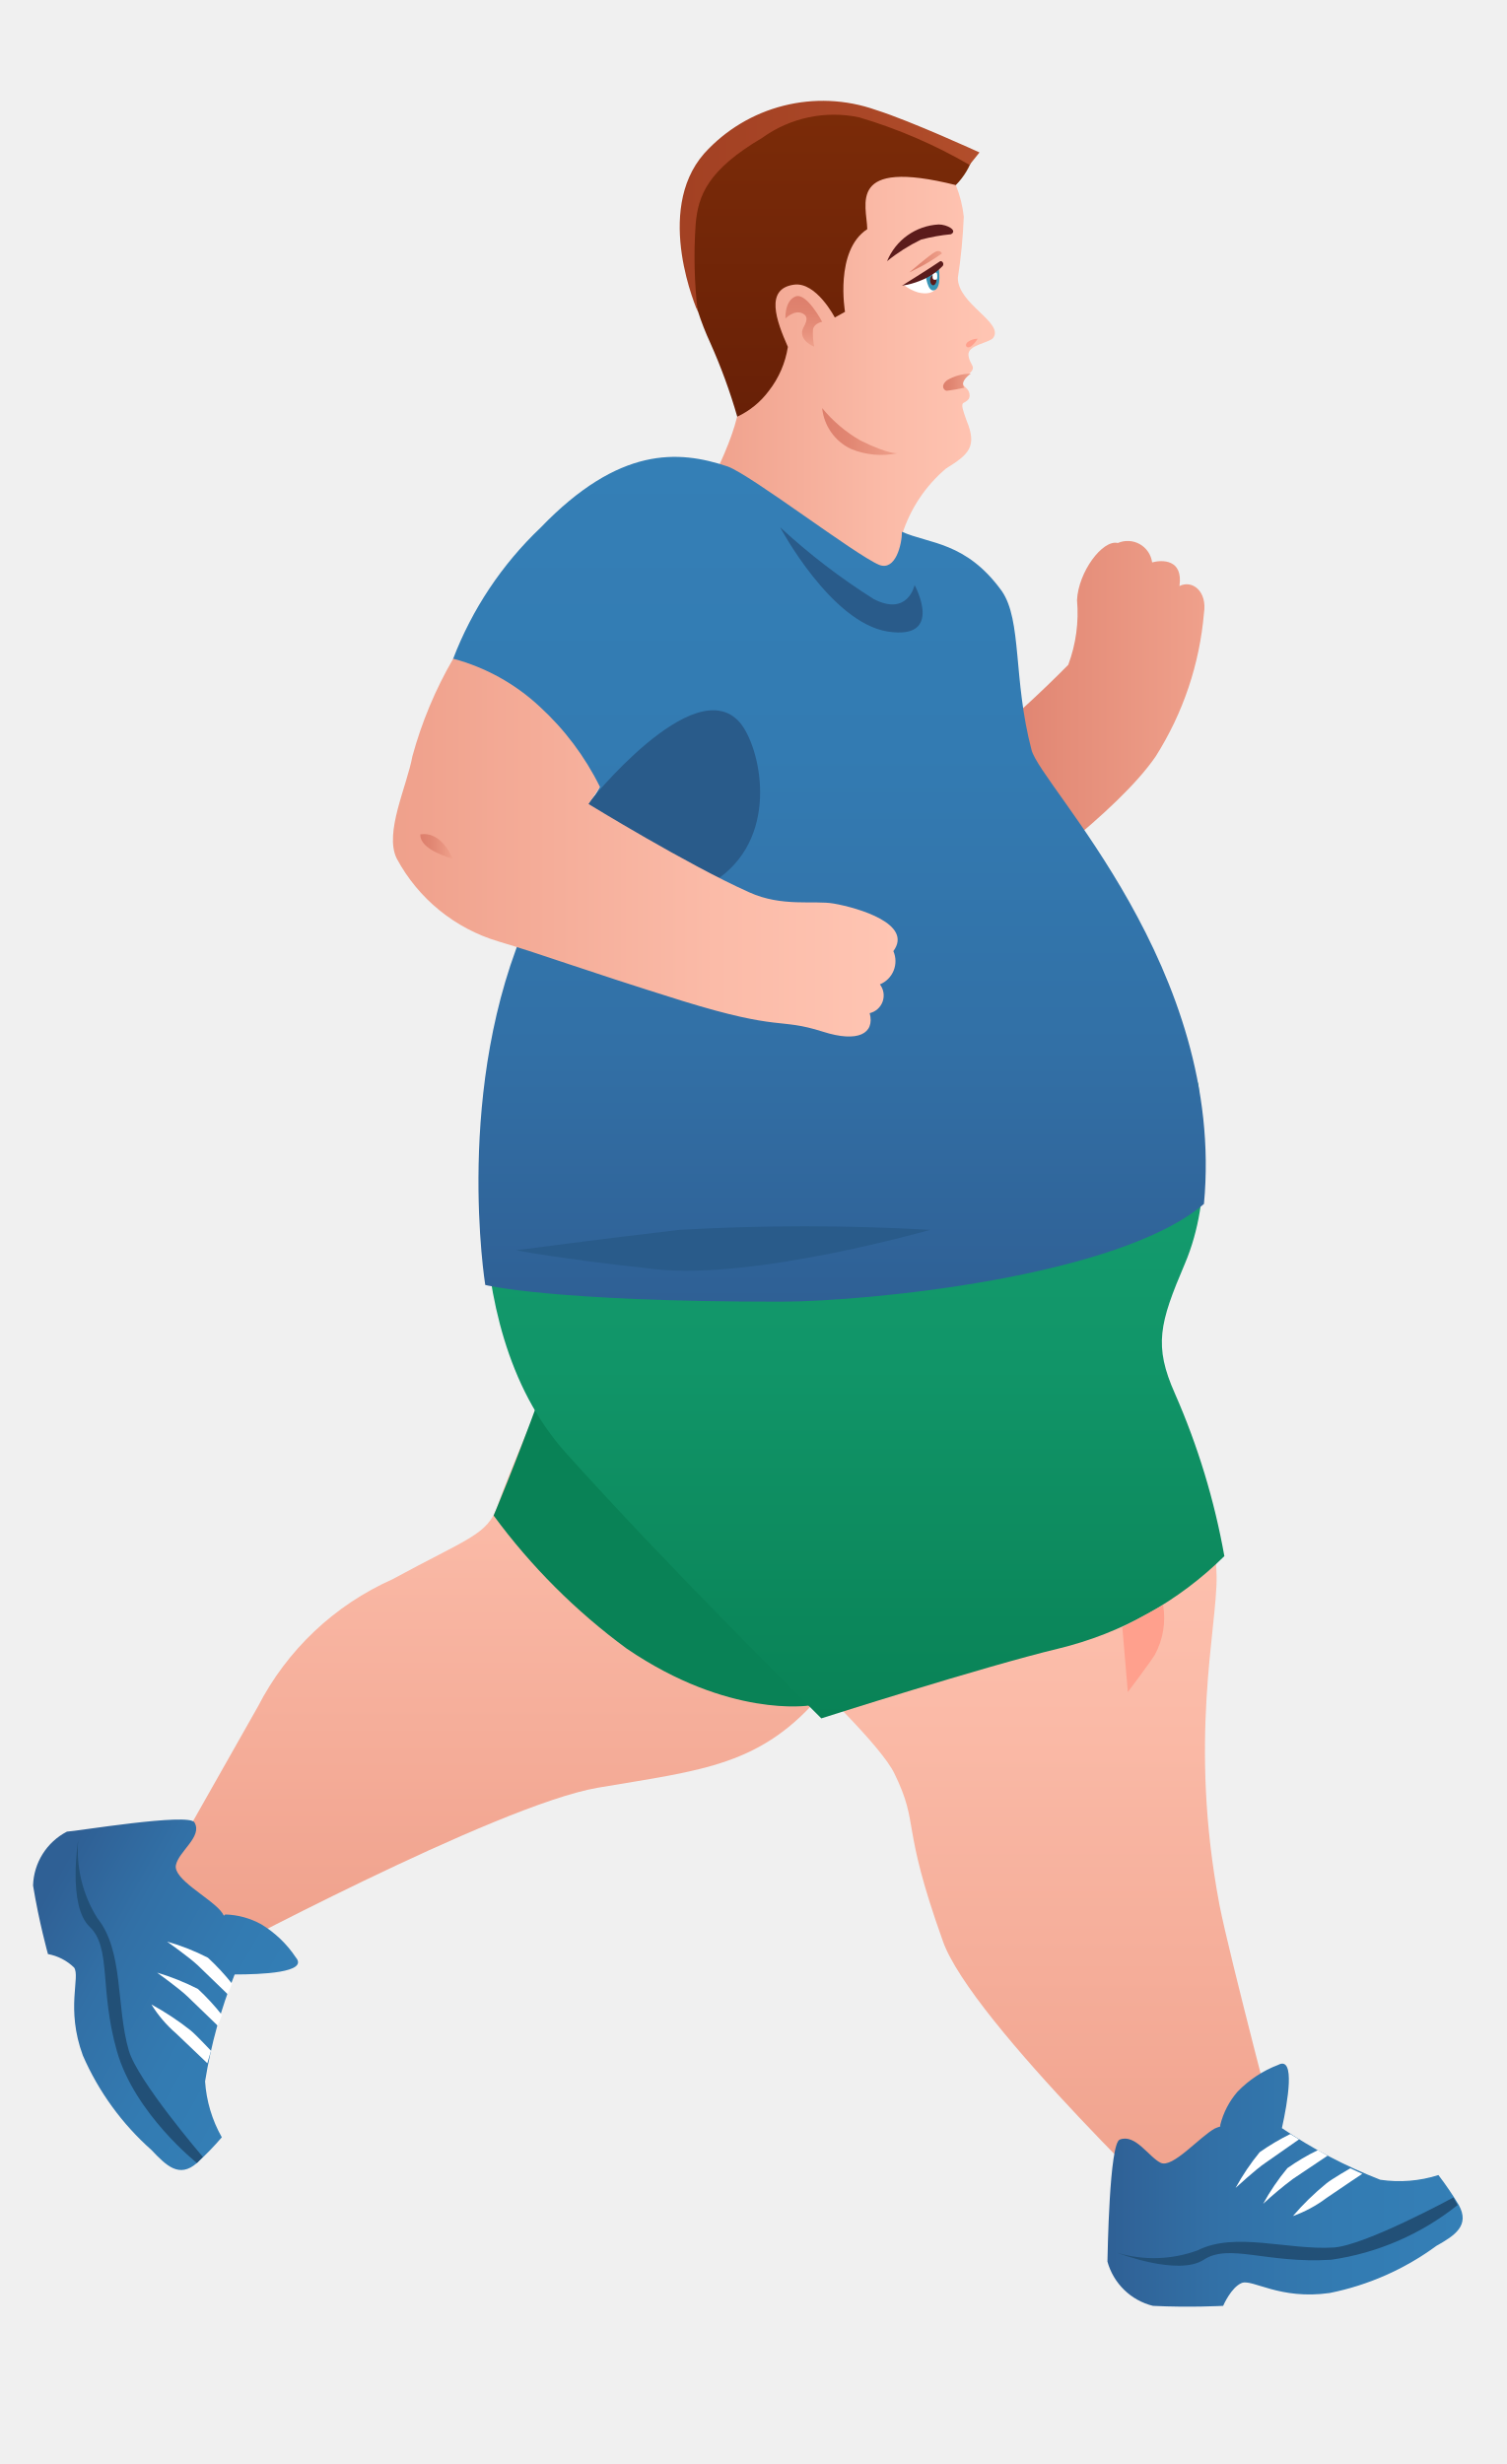
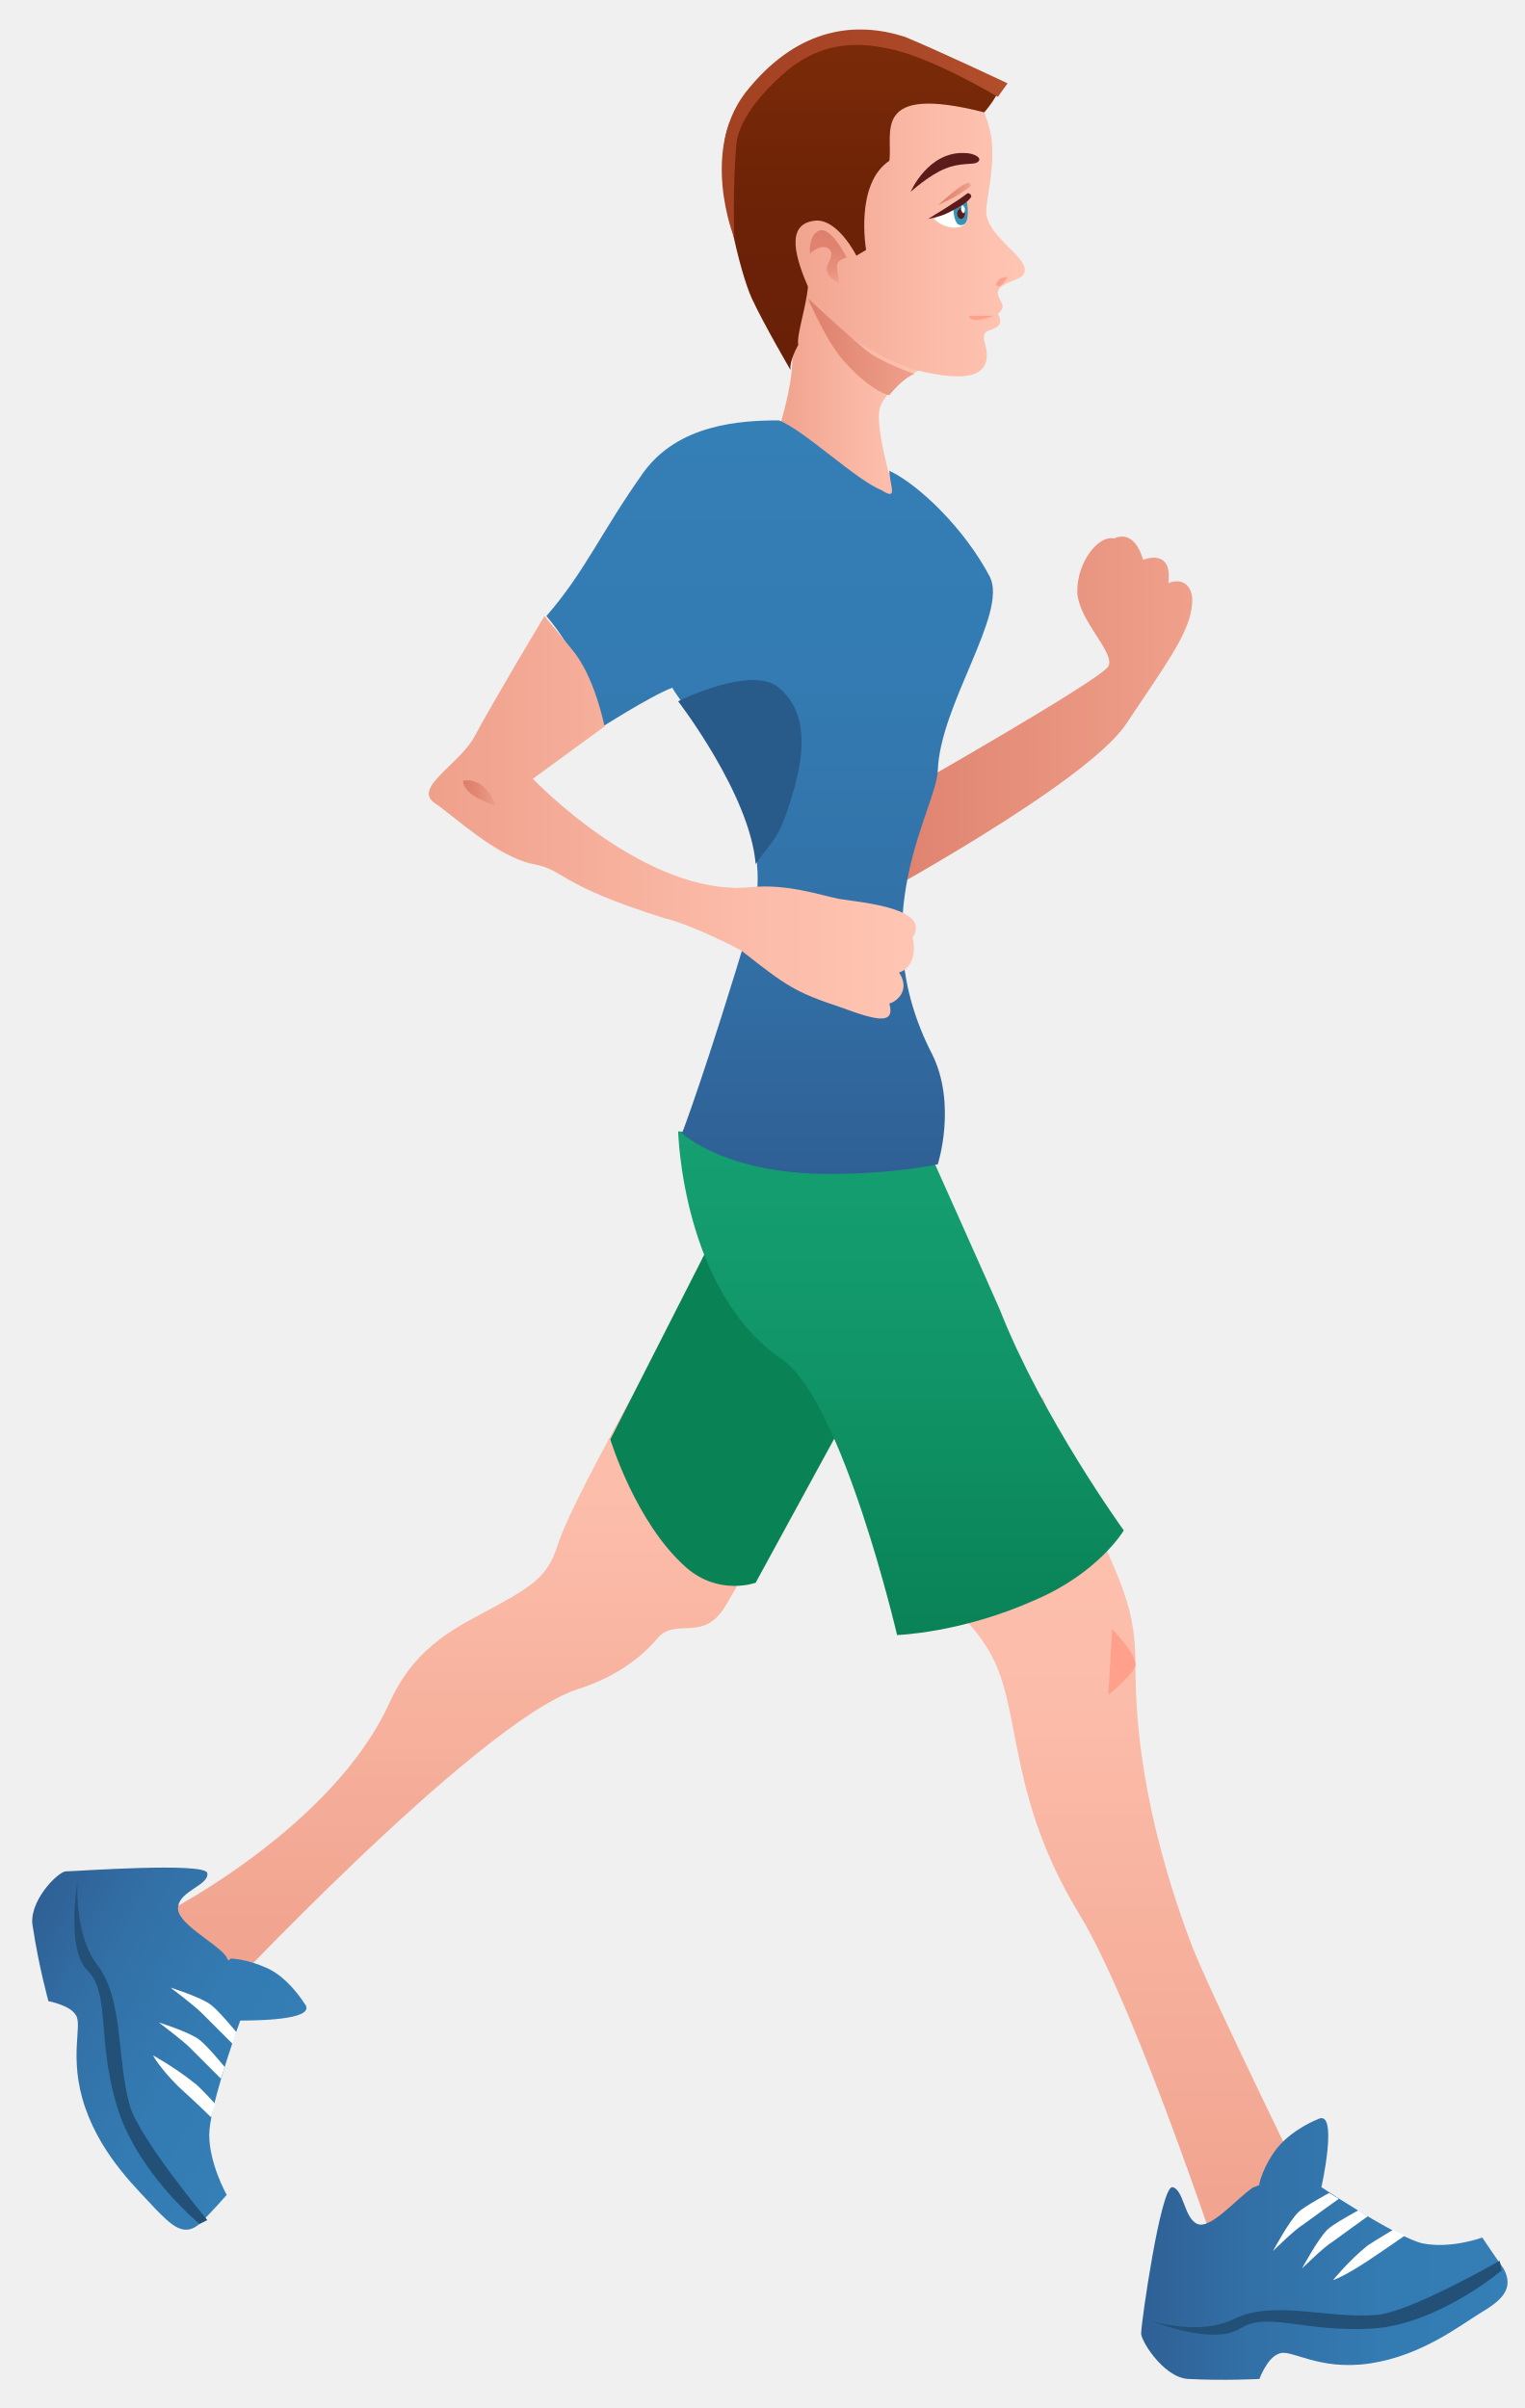
- <svg xmlns="http://www.w3.org/2000/svg" xmlns:xlink="http://www.w3.org/1999/xlink" id="Layer_1" data-name="Layer 1" viewBox="0 0 73.84 120.75">
-   <defs>
-     <style>.cls-1{fill:url(#linear-gradient);}.cls-2{fill:url(#linear-gradient-2);}.cls-3{fill:url(#linear-gradient-3);}.cls-4{fill:url(#linear-gradient-4);}.cls-5{fill:#098256;}.cls-6{fill:url(#linear-gradient-5);}.cls-7{fill:url(#linear-gradient-6);}.cls-8{fill:url(#Degradado_sin_nombre_5);}.cls-9{fill:#295b8a;}.cls-10{fill:url(#linear-gradient-7);}.cls-11{fill:url(#Degradado_sin_nombre_5-2);}.cls-12{fill:#225077;}.cls-13{fill:#fff;}.cls-14{fill:url(#Degradado_sin_nombre_5-3);}.cls-15{fill:#5b1b1b;}.cls-16{fill:url(#linear-gradient-8);}.cls-17{fill:#ffa08d;}.cls-18{fill:url(#linear-gradient-9);}.cls-19{fill:#3794b5;}.cls-20{fill:url(#linear-gradient-10);}.cls-21{fill:url(#linear-gradient-11);}.cls-22{fill:url(#linear-gradient-12);}.cls-23{fill:url(#linear-gradient-13);}</style>
-     <linearGradient id="linear-gradient" x1="617.44" y1="35.03" x2="628.42" y2="35.03" gradientTransform="matrix(-1, 0, 0, 1, 676.41, 0)" gradientUnits="userSpaceOnUse">
-       <stop offset="0" stop-color="#efa08b" />
-       <stop offset="0.64" stop-color="#e48c78" />
-       <stop offset="0.99" stop-color="#dd7f6c" />
+ <svg xmlns="http://www.w3.org/2000/svg" version="1.1" id="Layer_1" x="0px" y="0px" viewBox="0 0 78.7 124.3" enable-background="new 0 0 78.7 124.3" xml:space="preserve">
+   <g>
+     <linearGradient id="SVGID_1_" gradientUnits="userSpaceOnUse" x1="890.493" y1="20.417" x2="898.774" y2="20.417" gradientTransform="matrix(-1 0 0 1 938.509 0)">
+       <stop offset="0" style="stop-color:#FFC5B3" />
+       <stop offset="0.364" style="stop-color:#FBBBA8" />
+       <stop offset="1" style="stop-color:#EFA08B" />
    </linearGradient>
-     <linearGradient id="linear-gradient-2" x1="627.66" y1="18.38" x2="641.91" y2="18.38" gradientTransform="matrix(-1, 0, 0, 1, 676.41, 0)" gradientUnits="userSpaceOnUse">
-       <stop offset="0" stop-color="#ffc5b3" />
-       <stop offset="0.36" stop-color="#fbbba8" />
-       <stop offset="1" stop-color="#efa08b" />
+     <path fill="url(#SVGID_1_)" d="M48,18.8c0,0-2.3,1.1-2.6,2.3c-0.3,1.3,1.2,5.8,1.2,5.8l-6.9-3.3c0,0,1.6-4.1,1.1-6   c-0.4-1.9-1.1-3.8-1.1-3.8L48,18.8z" />
+     <linearGradient id="SVGID_2_" gradientUnits="userSpaceOnUse" x1="877.018" y1="37.153" x2="893.893" y2="37.153" gradientTransform="matrix(-1 0 0 1 938.509 0)">
+       <stop offset="0" style="stop-color:#EFA08B" />
+       <stop offset="0.64" style="stop-color:#E48C78" />
+       <stop offset="0.995" style="stop-color:#DD7F6C" />
    </linearGradient>
-     <linearGradient id="linear-gradient-3" x1="635.82" y1="5.49" x2="635.82" y2="20.42" gradientTransform="matrix(-1, 0, 0, 1, 676.41, 0)" gradientUnits="userSpaceOnUse">
-       <stop offset="0" stop-color="#7b2b08" />
-       <stop offset="1" stop-color="#682007" />
+     <path fill="url(#SVGID_2_)" d="M57.5,27.8c-0.8-0.2-1.9,1.2-1.9,2.7c0,1.5,2,3.2,1.6,3.9c-0.4,0.7-10.6,6.5-10.6,6.5l-1.9,5.7   c0,0,11.3-6.1,13.4-9.2c2-3,3.2-4.6,3.4-6c0.2-1.2-0.5-1.6-1.2-1.3c0.2-1.5-0.8-1.4-1.3-1.2C58.5,27.2,57.5,27.8,57.5,27.8z" />
+     <linearGradient id="SVGID_3_" gradientUnits="userSpaceOnUse" x1="885.633" y1="11.731" x2="898.774" y2="11.731" gradientTransform="matrix(-1 0 0 1 938.509 0)">
+       <stop offset="0" style="stop-color:#FFC5B3" />
+       <stop offset="0.364" style="stop-color:#FBBBA8" />
+       <stop offset="1" style="stop-color:#EFA08B" />
    </linearGradient>
-     <linearGradient id="linear-gradient-4" x1="648.21" y1="60.93" x2="648.21" y2="96.08" xlink:href="#linear-gradient-2" />
-     <linearGradient id="linear-gradient-5" x1="629.16" y1="68.34" x2="629.16" y2="109.52" xlink:href="#linear-gradient-2" />
-     <linearGradient id="linear-gradient-6" x1="634.52" y1="52.17" x2="634.52" y2="84.21" gradientTransform="matrix(-1, 0, 0, 1, 676.41, 0)" gradientUnits="userSpaceOnUse">
-       <stop offset="0" stop-color="#15a072" />
-       <stop offset="0.46" stop-color="#119568" />
-       <stop offset="1" stop-color="#098256" />
+     <path fill="url(#SVGID_3_)" d="M48.9,4.1c0.9,0.3,1.6,0.8,1.9,1.7C51,6.3,51.2,7,51.2,7.5c0.1,1.4-0.3,2.8-0.3,3.4   c0,1.4,2.5,2.5,1.9,3.3c-0.2,0.3-1.4,0.4-1.3,1c0.1,0.4,0.5,0.6,0,1c0.3,0.5,0,0.7-0.3,0.8c-0.2,0.1-0.5,0.1-0.4,0.6   c0.5,1.6-0.4,2.2-3.1,1.6c-1.4-0.3-2.6-1-4.1-2c-1.7-1.1-3.9-3.5-3.9-3.5S43.4,2.2,48.9,4.1z" />
+     <linearGradient id="SVGID_4_" gradientUnits="userSpaceOnUse" x1="893.932" y1="1.771" x2="893.932" y2="19.065" gradientTransform="matrix(-1 0 0 1 938.509 0)">
+       <stop offset="0" style="stop-color:#7B2B08" />
+       <stop offset="6.743622e-02" style="stop-color:#792A08" />
+       <stop offset="0.542" style="stop-color:#6C2207" />
+       <stop offset="1" style="stop-color:#682007" />
    </linearGradient>
-     <linearGradient id="Degradado_sin_nombre_5" x1="635.79" y1="22.37" x2="635.79" y2="63.74" gradientTransform="matrix(-1, 0, 0, 1, 676.41, 0)" gradientUnits="userSpaceOnUse">
-       <stop offset="0" stop-color="#347fb6" />
-       <stop offset="0.35" stop-color="#337bb2" />
-       <stop offset="0.7" stop-color="#3270a6" />
-       <stop offset="1" stop-color="#2f6095" />
+     <path fill="url(#SVGID_4_)" d="M50.8,5.8c0,0,0.8-0.9,0.9-1.6c-0.8,0-4.4-2.7-7.4-2.4c-3.7,0.3-6.6,3.2-6.9,5.5   c-0.3,2.3,0.8,6.8,1.4,8.1c0.6,1.3,2,3.7,2,3.7s-0.1-0.4,0.4-1.3c-0.1-0.5,0.4-1.9,0.5-3c-0.6-1.4-1.2-3.2,0.3-3.4   c1.2-0.2,2.2,1.8,2.2,1.8l0.5-0.3c0,0-0.6-3.4,1.2-4.6C46.1,6.9,44.9,4.3,50.8,5.8z" />
+     <linearGradient id="SVGID_5_" gradientUnits="userSpaceOnUse" x1="912.357" y1="66.048" x2="912.357" y2="103.675" gradientTransform="matrix(-1 0 0 1 938.509 0)">
+       <stop offset="0" style="stop-color:#FFC5B3" />
+       <stop offset="0.364" style="stop-color:#FBBBA8" />
+       <stop offset="1" style="stop-color:#EFA08B" />
    </linearGradient>
-     <linearGradient id="linear-gradient-7" x1="632.47" y1="41.54" x2="657.17" y2="41.54" xlink:href="#linear-gradient-2" />
-     <linearGradient id="Degradado_sin_nombre_5-2" x1="604.8" y1="107.1" x2="622.21" y2="107.1" xlink:href="#Degradado_sin_nombre_5" />
-     <linearGradient id="Degradado_sin_nombre_5-3" x1="660.86" y1="313.88" x2="675.35" y2="313.88" gradientTransform="matrix(-0.87, -0.49, -0.49, 0.87, 743.23, 151.38)" xlink:href="#Degradado_sin_nombre_5" />
-     <linearGradient id="linear-gradient-8" x1="637.02" y1="16.99" x2="637.02" y2="14.51" gradientTransform="matrix(-1, 0, 0, 1, 676.41, 0)" gradientUnits="userSpaceOnUse">
-       <stop offset="0" stop-color="#efa08b" />
-       <stop offset="0.28" stop-color="#e7917d" />
-       <stop offset="0.66" stop-color="#e08470" />
-       <stop offset="0.99" stop-color="#dd7f6c" />
+     <path fill="url(#SVGID_5_)" d="M43.7,72.1c0,0-4,6.9-6.2,10.7c-1.2,2.1-2.6,0.6-3.6,1.8s-2.5,2.1-4.1,2.6c-5.2,1.7-19,16.5-19,16.5   l-2.2-5c0,0,8.6-4.4,11.5-10.8c1.4-3.1,3.7-4,5.5-5c2-1.1,2.7-1.6,3.2-3.2c1-3,7.3-13.7,7.3-13.7L43.7,72.1z" />
+     <path fill="#098256" d="M43.8,72.9l-4.8,8.8c0,0-1.9,0.7-3.6-0.8c-2.6-2.3-3.9-6.6-3.9-6.6l6-11.8L43.8,72.9z" />
+     <linearGradient id="SVGID_6_" gradientUnits="userSpaceOnUse" x1="881.215" y1="72.144" x2="881.215" y2="118.791" gradientTransform="matrix(-1 0 0 1 938.509 0)">
+       <stop offset="0" style="stop-color:#FFC5B3" />
+       <stop offset="0.364" style="stop-color:#FBBBA8" />
+       <stop offset="1" style="stop-color:#EFA08B" />
    </linearGradient>
-     <linearGradient id="linear-gradient-9" x1="654.24" y1="41.47" x2="655.82" y2="41.47" gradientTransform="matrix(-1, 0, 0, 1, 676.41, 0)" gradientUnits="userSpaceOnUse">
-       <stop offset="0" stop-color="#efa08b" />
-       <stop offset="0.09" stop-color="#ed9c87" />
-       <stop offset="0.64" stop-color="#e18773" />
-       <stop offset="0.99" stop-color="#dd7f6c" />
+     <path fill="url(#SVGID_6_)" d="M53.8,72.1c0,0,1.9,4.7,3,7.2c1.2,2.7,1.8,4,1.8,6.6c0,2.8,0.3,7.6,2.9,14.5   c1,2.6,6.8,14.4,6.8,14.4l-4.7,3.9c0,0-4.8-14.8-7.9-19.9c-3.6-5.9-3-10.2-4.4-13.1c-1.4-2.9-5-4.8-5-4.8S52.3,76.1,53.8,72.1z" />
+     <linearGradient id="SVGID_7_" gradientUnits="userSpaceOnUse" x1="891.977" y1="58.453" x2="891.977" y2="84.439" gradientTransform="matrix(-1 0 0 1 938.509 0)">
+       <stop offset="0" style="stop-color:#15A072" />
+       <stop offset="0.456" style="stop-color:#119568" />
+       <stop offset="1" style="stop-color:#098256" />
    </linearGradient>
-     <linearGradient id="linear-gradient-10" x1="630.25" y1="12.82" x2="631.85" y2="12.82" gradientTransform="matrix(-1, 0, 0, 1, 676.41, 0)" gradientUnits="userSpaceOnUse">
-       <stop offset="0" stop-color="#efa08b" />
-       <stop offset="0.16" stop-color="#eb9984" />
-       <stop offset="0.65" stop-color="#e18672" />
-       <stop offset="0.99" stop-color="#dd7f6c" />
+     <path fill="url(#SVGID_7_)" d="M47.9,59.3c0,0,3.4,7.6,3.7,8.3c2.2,5.6,6.4,11.4,6.4,11.4s-1.3,2.2-4.6,3.6   c-3.8,1.7-7.1,1.8-7.1,1.8s-2.8-12-5.9-14.2c-5.2-3.5-5.4-11.8-5.4-11.8L47.9,59.3z" />
+     <linearGradient id="SVGID_8_" gradientUnits="userSpaceOnUse" x1="898.875" y1="21.8" x2="898.875" y2="60.556" gradientTransform="matrix(-1 0 0 1 938.509 0)">
+       <stop offset="0" style="stop-color:#347FB6" />
+       <stop offset="0.345" style="stop-color:#337BB2" />
+       <stop offset="0.701" style="stop-color:#3270A6" />
+       <stop offset="1" style="stop-color:#2F6095" />
    </linearGradient>
-     <linearGradient id="linear-gradient-11" x1="628.42" y1="10.07" x2="643.1" y2="10.07" gradientTransform="matrix(-1, 0, 0, 1, 676.41, 0)" gradientUnits="userSpaceOnUse">
-       <stop offset="0" stop-color="#b24e2b" />
-       <stop offset="0.38" stop-color="#aa4727" />
-       <stop offset="1" stop-color="#a34123" />
+     <path fill="url(#SVGID_8_)" d="M45.9,24.3c1.5,0.7,3.9,3,5.2,5.5c0.9,1.9-2.6,6.6-2.7,10c-0.1,2-3.9,7.6-0.3,14.6   c1.3,2.6,0.3,5.7,0.3,5.7s-2.2,0.5-5.6,0.5c-5.4,0-7.6-2.1-7.6-2.1s1.2-3.1,3.6-11.1c1.6-5.1-3.6-10.9-4.1-11.9   c-1.1,0.4-3.9,2.2-3.9,2.2s-0.2-3.1-2.6-5.9c2-2.3,2.8-4.3,5-7.4c1.8-2.5,5-2.7,7-2.7c1.3,0.5,4,3.1,5.3,3.6   C46.4,25.9,45.9,25,45.9,24.3z" />
+     <path fill="#295B8A" d="M35,36.2c0,0,3.8-1.9,5.2-0.7c1.3,1.1,1.5,2.9,0.7,5.5c-0.7,2.4-1,2.3-1.9,3.6C38.7,41,35,36.2,35,36.2z" />
+     <linearGradient id="SVGID_9_" gradientUnits="userSpaceOnUse" x1="891.212" y1="42.188" x2="916.374" y2="42.188" gradientTransform="matrix(-1 0 0 1 938.509 0)">
+       <stop offset="0" style="stop-color:#FFC5B3" />
+       <stop offset="0.364" style="stop-color:#FBBBA8" />
+       <stop offset="1" style="stop-color:#EFA08B" />
    </linearGradient>
-     <linearGradient id="linear-gradient-12" x1="628.88" y1="18.73" x2="630.21" y2="18.73" xlink:href="#linear-gradient-10" />
-     <linearGradient id="linear-gradient-13" x1="632.47" y1="21.13" x2="636.13" y2="21.13" xlink:href="#linear-gradient-10" />
-   </defs>
-   <path class="cls-1" d="M54.78,26.61c-.76-.18-1.94,1.44-2,2.8a7.25,7.25,0,0,1-.43,3.17,57.54,57.54,0,0,1-4.38,4l1.46,7s5.31-3.73,7.21-6.52A15.58,15.58,0,0,0,59,30.05c.17-1.07-.57-1.65-1.2-1.33.19-1.33-.86-1.29-1.34-1.16A1.21,1.21,0,0,0,54.78,26.61Z" />
-   <path class="cls-2" d="M36.22,18.89A9.14,9.14,0,0,1,36,16.07S40,5.91,45.06,7.52a2.47,2.47,0,0,1,1.78,1.55,5.69,5.69,0,0,1,.39,1.55,26.71,26.71,0,0,1-.29,3c0,1.29,2.28,2.19,1.73,2.94-.19.25-1.28.34-1.21.86s.45.53,0,.93c-.11.12-.31.23-.28.43s.28.23.33.52-.17.37-.3.45,0,.41.15.84c.54,1.29.13,1.67-1,2.37a7,7,0,0,0-2.16,3.26,4.91,4.91,0,0,1,.15,3.16l-9.84-5.15S36.62,20.56,36.22,18.89Z" />
-   <path class="cls-3" d="M46.84,9.07a3.49,3.49,0,0,0,.86-1.44c-.76,0-4-2.36-6.8-2.12-3.4.29-6.79,1.26-7.35,4.78a13.85,13.85,0,0,0,1.26,6.52,27.35,27.35,0,0,1,1.32,3.61,4.07,4.07,0,0,0,1.55-1.27A4.65,4.65,0,0,0,38.61,17c-.57-1.29-1.14-2.85.3-3.05,1.09-.15,2,1.61,2,1.61l.5-.28s-.52-3,1.09-4.05C42.48,10.05,41.47,7.73,46.84,9.07Z" />
-   <path class="cls-4" d="M41.08,70.23S50,71.51,48,74.84c-1.14,1.87-5.7,5.69-7.65,8.08-3,3.62-5.88,3.81-11.06,4.69-4.95.85-19.18,8.47-19.18,8.47l-2-4.45,4.53-8a13.65,13.65,0,0,1,6.6-6.24c3.67-2,4.66-2.17,5.14-3.59.91-2.69,5.48-12.87,5.48-12.87Z" />
-   <path class="cls-5" d="M43.83,74.26l-4.18,9.32s-3.92.63-8.94-2.79a30.52,30.52,0,0,1-6.52-6.52s4.22-10,5.23-15.95C34.36,56.82,43.83,74.26,43.83,74.26Z" />
-   <path class="cls-6" d="M50.71,68.34s5.77.68,6.79,2.92c1.12,2.44,2.09,3.47,2.12,6s-1.39,8,.14,16.09c.47,2.44,3.15,12.63,3.15,12.63l-4.34,3.5s-11-10.41-12.37-14.37c-2.09-5.85-1.11-5.61-2.37-8.2S31.59,74.84,31.59,74.84,49.31,71.89,50.71,68.34Z" />
-   <path class="cls-7" d="M54.21,52.21s4.41-.37,4.52,1c.13,1.72.78,5.32-.67,8.73-1.24,2.91-1.53,4-.48,6.36A35.08,35.08,0,0,1,60,76.26a17.38,17.38,0,0,1-8.13,4.53c-3.67.88-11.62,3.42-11.62,3.42s-7.46-7.36-12.51-13c-5.85-6.49-3.61-18.18-3.61-18.18Z" />
-   <path class="cls-8" d="M44.2,26.06c1.34.6,3.14.48,4.89,2.9,1,1.44.55,4.32,1.46,7.79C51,38.51,60.08,47.48,59,59c-4.19,3.58-16.42,4.78-20.74,4.79-11.3,0-14.48-.82-14.48-.82s-1.58-9.74,2.14-18c1-2.17,3.47-6.39,3.47-6.39s-3.4-4.9-7.19-6.28a17.49,17.49,0,0,1,4.29-6.44c3.85-4,6.76-3.81,9.17-3,1.17.43,6.22,4.31,7.42,4.82C43.89,28,44.2,26.67,44.2,26.06Z" />
-   <path class="cls-9" d="M28.8,39.4s5.21-6.56,7.45-4c1,1.16,2,5.44-1,7.62-1.77,1.31-6.29,1.68-7.09,2.77C29.05,42.51,29,39.35,28.8,39.4Z" />
-   <path class="cls-10" d="M20.21,37.06a20,20,0,0,1,2-4.78,10,10,0,0,1,4.24,2.35,13.34,13.34,0,0,1,2.95,3.93l-.56.84s4.89,3,7.88,4.33c1.6.73,3.19.38,4.14.55,1.2.21,3.9,1,2.92,2.33a1.23,1.23,0,0,1-.66,1.63.89.89,0,0,1-.5,1.41c.26,1-.57,1.46-2.29.91-2.2-.7-2,0-6.89-1.51-5.12-1.6-6.68-2.22-9-2.91a8.36,8.36,0,0,1-5-4.07C18.82,40.81,19.94,38.54,20.21,37.06Z" />
-   <path class="cls-11" d="M54.88,104.85c.76-.29,1.42.86,2,1.14s1.89-1.26,2.65-1.68a2.15,2.15,0,0,1,.27-.1l0-.08a3.94,3.94,0,0,1,.84-1.62,5.48,5.48,0,0,1,2-1.32c.86-.46.46,1.84.18,3.1a24.48,24.48,0,0,0,4.82,2.53,6.33,6.33,0,0,0,2.85-.23,15.87,15.87,0,0,1,1,1.47c.55,1-.19,1.49-1.1,2a13.21,13.21,0,0,1-5.23,2.31c-2.45.35-3.79-.7-4.31-.49s-.91,1.12-.91,1.12-1.64.09-3.44,0a3.08,3.08,0,0,1-2.23-2.17C54.28,110.52,54.36,105,54.88,104.85Z" />
-   <path class="cls-12" d="M71.43,108.06a12.84,12.84,0,0,1-6.19,2.68c-3.17.2-5-.82-6.25,0s-4.24-.34-4.24-.34a6.24,6.24,0,0,0,3.94-.12c1.85-.93,4.4,0,6.67-.14,1.54-.1,5.86-2.45,5.86-2.45Z" />
-   <path class="cls-13" d="M66.76,106.53s-.67.44-1.75,1.18a6.21,6.21,0,0,1-1.65.89A12.69,12.69,0,0,1,65,107c.27-.22,1.17-.74,1.17-.74Z" />
-   <path class="cls-13" d="M65.06,105.64l-1.7,1.14A17.79,17.79,0,0,0,61.9,108a11,11,0,0,1,1.19-1.75,10.37,10.37,0,0,1,1.49-.88Z" />
-   <path class="cls-13" d="M63.66,104.84,62,106c-.45.3-1.45,1.22-1.45,1.22a11.46,11.46,0,0,1,1.18-1.75,11.23,11.23,0,0,1,1.5-.89Z" />
-   <path class="cls-14" d="M3.28,89.76c.35,0,6-.94,6.25-.45.41.69-.77,1.41-.91,2.09s1.62,1.57,2.19,2.24a1.11,1.11,0,0,1,.16.24l.07-.06a3.87,3.87,0,0,1,1.76.48,5.37,5.37,0,0,1,1.7,1.63c.63.74-1.7.83-3,.83A24.54,24.54,0,0,0,10.05,102a6.42,6.42,0,0,0,.82,2.74A14.66,14.66,0,0,1,9.65,106c-.87.76-1.5.13-2.23-.64a13.27,13.27,0,0,1-3.36-4.63c-.85-2.31-.11-3.85-.43-4.31a2.48,2.48,0,0,0-1.28-.66s-.44-1.58-.73-3.36A3.08,3.08,0,0,1,3.28,89.76Z" />
-   <path class="cls-12" d="M9.65,106s-3.05-2.42-3.92-5.48-.26-5.07-1.34-6.1-.56-4.23-.56-4.23A6.27,6.27,0,0,0,4.77,94c1.3,1.61.91,4.3,1.54,6.48.43,1.49,3.63,5.22,3.63,5.22Z" />
-   <path class="cls-13" d="M10.16,101.11,8.63,99.65a6.09,6.09,0,0,1-1.21-1.42A13.53,13.53,0,0,1,9.34,99.5c.27.22,1,1,1,1Z" />
-   <path class="cls-13" d="M10.67,99.27,9.2,97.85c-.4-.39-1.5-1.18-1.5-1.18a11.92,11.92,0,0,1,2,.8,11.33,11.33,0,0,1,1.18,1.28Z" />
-   <path class="cls-13" d="M11.16,97.73,9.69,96.31c-.4-.38-1.5-1.16-1.5-1.16a10.81,10.81,0,0,1,2,.79,11.43,11.43,0,0,1,1.18,1.27Z" />
-   <path class="cls-15" d="M46,11c.42,0,.95.3.6.48a9.17,9.17,0,0,0-1.46.26,8.53,8.53,0,0,0-1.67,1.06A2.9,2.9,0,0,1,46,11Z" />
-   <path class="cls-16" d="M40.29,15.77s-.77-1.46-1.31-1.24-.49,1.08-.49,1.08.43-.45.84-.25.05.62,0,.79c-.17.56.57.84.57.84a3.24,3.24,0,0,1-.06-.84C39.89,15.84,40.29,15.77,40.29,15.77Z" />
-   <path class="cls-17" d="M55,79.75l2-1.09a3.8,3.8,0,0,1-.41,2.44c-.3.47-1.32,1.82-1.32,1.82Z" />
-   <path class="cls-18" d="M20.6,40.89c1.07-.17,1.57,1.18,1.57,1.18S20.56,41.67,20.6,40.89Z" />
-   <path class="cls-13" d="M45.93,13.1a2.5,2.5,0,0,1,0,.9c-.13.41-.58.42-.94.33a2.07,2.07,0,0,1-.69-.36l.87-.52Z" />
-   <path class="cls-19" d="M46,13.14s.16.95-.2,1.08-.44-.78-.44-.78Z" />
-   <path class="cls-15" d="M45.58,13.74c0,.13.07.24.15.24s.16-.11.16-.24-.07-.25-.16-.25S45.58,13.6,45.58,13.74Z" />
-   <path class="cls-13" d="M45.7,13.53c0,.1,0,.18.12.18s.11-.08.11-.18,0-.18-.11-.18S45.7,13.43,45.7,13.53Z" />
-   <path class="cls-17" d="M47.91,16.6a1.42,1.42,0,0,1-.28.34c-.22.2-.4,0-.22-.17A.83.83,0,0,1,47.91,16.6Z" />
-   <path class="cls-15" d="M46.06,12.81c.08-.06.23.09.14.22a3,3,0,0,1-1.09.72,3.76,3.76,0,0,1-.91.25S45.52,13.18,46.06,12.81Z" />
-   <path class="cls-20" d="M46.16,12.42s-.48.34-.84.54-.76.39-.76.39,1-.86,1.26-1S46.16,12.42,46.16,12.42Z" />
-   <path class="cls-21" d="M48,7.47l-.49.61A24.74,24.74,0,0,0,42.1,5.75a6,6,0,0,0-4.74,1C34.69,8.33,34.21,9.56,34.09,11a22.87,22.87,0,0,0,.1,4.26s-2.18-4.89.32-7.74a7.83,7.83,0,0,1,8.42-2.13C44.64,5.93,48,7.47,48,7.47Z" />
-   <path class="cls-22" d="M47.26,19a7.86,7.86,0,0,1-.86.15c-.11,0-.35-.21,0-.51a2.32,2.32,0,0,1,1.18-.33S47,18.68,47.26,19Z" />
-   <path class="cls-23" d="M44,22.21s-.41.08-1.83-.62A6.86,6.86,0,0,1,40.29,20,2.49,2.49,0,0,0,41.7,22,3.92,3.92,0,0,0,44,22.21Z" />
-   <path class="cls-9" d="M44.82,28.67s-.32,1.55-2,.69a31.56,31.56,0,0,1-4.59-3.52s2.49,4.68,5.28,5.11S44.82,28.67,44.82,28.67Z" />
-   <path class="cls-9" d="M45.58,60.27S37,62.73,32.13,62.2s-6.83-.93-6.83-.93,4.19-.56,8-1A107.93,107.93,0,0,1,45.58,60.27Z" />
+     <path fill="url(#SVGID_9_)" d="M24.5,38c0.9-1.7,3.6-6.2,3.6-6.2s0,0,1.4,1.7c1.2,1.4,1.7,4,1.7,4l-3.7,2.7c0,0,5.8,6.1,11.2,5.6   c1.9-0.2,3.6,0.4,4.6,0.6c1.3,0.2,4.8,0.5,3.8,2c0.2,0.7,0,1.6-0.7,1.8c0.6,0.9-0.1,1.5-0.5,1.6c0.3,1.1-0.6,0.9-2.5,0.2   c-2.4-0.8-2.8-1.1-5.1-2.9c-0.3-0.2-2.7-1.4-4-1.7c-5.7-1.8-5.1-2.5-6.8-2.8c-1.9-0.4-4.1-2.5-5-3.1C21.2,40.7,23.7,39.5,24.5,38z" />
+     <g>
+       <linearGradient id="SVGID_10_" gradientUnits="userSpaceOnUse" x1="860.751" y1="116.074" x2="879.699" y2="116.074" gradientTransform="matrix(-1 0 0 1 938.509 0)">
+         <stop offset="0" style="stop-color:#347FB6" />
+         <stop offset="0.345" style="stop-color:#337BB2" />
+         <stop offset="0.701" style="stop-color:#3270A6" />
+         <stop offset="1" style="stop-color:#2F6095" />
+       </linearGradient>
+       <path fill="url(#SVGID_10_)" d="M60.5,112.9c0.6,0.1,0.6,1.6,1.3,1.9c0.7,0.3,2.1-1.4,2.9-1.9c0.1,0,0.2-0.1,0.3-0.1l0-0.1    c0,0,0.2-0.9,0.9-1.8c0.8-1,2.1-1.5,2.1-1.5c0.9-0.5,0.5,2.1,0.2,3.5c0.9,0.6,4,2.6,5.2,2.9c1.5,0.3,3.1-0.3,3.1-0.3    s0.6,0.9,1.1,1.6c0.6,1.1-0.2,1.7-1.2,2.3c-1,0.6-3,2.2-5.7,2.6c-2.7,0.4-4.1-0.8-4.7-0.5c-0.6,0.2-1,1.3-1,1.3s-1.8,0.1-3.7,0    c-1.3-0.1-2.5-2.1-2.4-2.4C58.9,119.9,59.9,112.9,60.5,112.9z" />
+       <path fill="#225077" d="M77.5,117.2c0,0-3.3,2.8-6.7,3c-3.5,0.2-5.4-0.9-6.8,0c-1.4,0.9-4.6-0.4-4.6-0.4s2.5,0.8,4.3-0.1    c2-1,4.8,0,7.3-0.2c1.7-0.1,6.4-2.8,6.4-2.8L77.5,117.2z" />
+       <path fill="#FFFFFF" d="M72.5,115.4c0,0-0.7,0.5-1.9,1.3c-1.2,0.8-1.8,1-1.8,1s0.8-1,1.8-1.8c0.3-0.2,1.3-0.8,1.3-0.8L72.5,115.4z    " />
+       <path fill="#FFFFFF" d="M70.6,114.4c0,0-1.4,1-1.8,1.3c-0.5,0.3-1.6,1.4-1.6,1.4s0.8-1.5,1.3-2c0.3-0.3,1.6-1,1.6-1L70.6,114.4z" />
+       <path fill="#FFFFFF" d="M69.1,113.5c0,0-1.4,1-1.8,1.3c-0.5,0.3-1.6,1.4-1.6,1.4s0.8-1.5,1.3-2c0.3-0.3,1.6-1,1.6-1L69.1,113.5z" />
+     </g>
+     <g>
+       <linearGradient id="SVGID_11_" gradientUnits="userSpaceOnUse" x1="976.652" y1="404.699" x2="992.661" y2="404.699" gradientTransform="matrix(-0.8711 -0.4911 -0.4911 0.8711 1063.952 235.561)">
+         <stop offset="0" style="stop-color:#347FB6" />
+         <stop offset="0.345" style="stop-color:#337BB2" />
+         <stop offset="0.701" style="stop-color:#3270A6" />
+         <stop offset="1" style="stop-color:#2F6095" />
+       </linearGradient>
+       <path fill="url(#SVGID_11_)" d="M3.4,96.6c0.4,0,7.3-0.5,7.3,0.1c0.1,0.6-1.4,0.9-1.5,1.7c-0.2,0.8,1.8,1.8,2.4,2.5    c0.1,0.1,0.1,0.2,0.2,0.3l0.1-0.1c0,0,0.8,0,1.9,0.5s1.9,1.8,1.9,1.8c0.7,0.8-1.9,0.9-3.3,0.9c-0.4,1.1-1.6,4.6-1.6,5.9    c0,1.5,0.9,3.1,0.9,3.1s-0.7,0.8-1.3,1.4c-0.9,0.9-1.6,0.1-2.4-0.7c-0.8-0.9-2.7-2.6-3.6-5.2c-0.9-2.6-0.1-4.3-0.5-4.8    c-0.3-0.5-1.4-0.7-1.4-0.7s-0.5-1.8-0.8-3.8C1.4,98.2,3,96.6,3.4,96.6z" />
+       <path fill="#225077" d="M10.3,114.8c0,0-3.3-2.7-4.3-6.2c-1-3.4-0.3-5.7-1.5-6.9C3.4,100.6,4,97.1,4,97.1s-0.2,2.7,1,4.3    c1.4,1.8,1,4.8,1.7,7.3c0.5,1.7,4,5.9,4,5.9L10.3,114.8z" />
+       <path fill="#FFFFFF" d="M10.9,109.3c0,0-0.6-0.6-1.7-1.6c-1-1-1.3-1.6-1.3-1.6s1.1,0.6,2.1,1.4c0.3,0.2,1.1,1.1,1.1,1.1    L10.9,109.3z" />
+       <path fill="#FFFFFF" d="M11.4,107.3c0,0-1.2-1.2-1.6-1.6c-0.4-0.4-1.6-1.3-1.6-1.3s1.6,0.5,2.1,0.9c0.4,0.3,1.3,1.4,1.3,1.4    L11.4,107.3z" />
+       <path fill="#FFFFFF" d="M12,105.5c0,0-1.2-1.2-1.6-1.6c-0.4-0.4-1.6-1.3-1.6-1.3s1.6,0.5,2.1,0.9c0.4,0.3,1.3,1.4,1.3,1.4    L12,105.5z" />
+     </g>
+     <path fill="#5B1B1B" d="M49.8,7.9c0.5,0,1,0.3,0.6,0.5c-0.2,0.1-0.9,0-1.6,0.3c-0.8,0.3-1.8,1.2-1.8,1.2S47.9,7.8,49.8,7.9z" />
+     <linearGradient id="SVGID_12_" gradientUnits="userSpaceOnUse" x1="895.824" y1="14.701" x2="895.824" y2="11.913" gradientTransform="matrix(-1 0 0 1 938.509 0)">
+       <stop offset="0" style="stop-color:#EFA08B" />
+       <stop offset="0.278" style="stop-color:#E7917D" />
+       <stop offset="0.658" style="stop-color:#E08470" />
+       <stop offset="0.995" style="stop-color:#DD7F6C" />
+     </linearGradient>
+     <path fill="url(#SVGID_12_)" d="M43.7,13.3c0,0-0.8-1.6-1.4-1.4c-0.6,0.2-0.5,1.2-0.5,1.2s0.5-0.5,0.9-0.3c0.4,0.2,0.1,0.7,0,0.9   c-0.2,0.6,0.6,0.9,0.6,0.9s-0.1-0.6-0.1-0.9C43.2,13.4,43.7,13.3,43.7,13.3z" />
+     <linearGradient id="SVGID_13_" gradientUnits="userSpaceOnUse" x1="891.303" y1="17.926" x2="896.802" y2="17.926" gradientTransform="matrix(-1 0 0 1 938.509 0)">
+       <stop offset="0" style="stop-color:#EFA08B" />
+       <stop offset="0.64" style="stop-color:#E48C78" />
+       <stop offset="0.995" style="stop-color:#DD7F6C" />
+     </linearGradient>
+     <path fill="url(#SVGID_13_)" d="M47.2,19.3c0,0-1.8-0.6-2.6-1.3c-1.3-1.1-2.9-2.6-2.9-2.6s1,2.4,2,3.4c1.4,1.5,2.2,1.6,2.2,1.6   S46.6,19.5,47.2,19.3z" />
+     <path fill="#FFA08D" d="M57.4,84.1c0,0,1.3,1.3,1.2,1.9c-0.1,0.4-1.4,1.5-1.4,1.5L57.4,84.1z" />
+     <linearGradient id="SVGID_14_" gradientUnits="userSpaceOnUse" x1="912.843" y1="40.906" x2="914.56" y2="40.906" gradientTransform="matrix(-1 0 0 1 938.509 0)">
+       <stop offset="0" style="stop-color:#EFA08B" />
+       <stop offset="8.620072e-02" style="stop-color:#ED9C87" />
+       <stop offset="0.635" style="stop-color:#E18773" />
+       <stop offset="0.995" style="stop-color:#DD7F6C" />
+     </linearGradient>
+     <path fill="url(#SVGID_14_)" d="M23.9,40.3c1.2-0.2,1.7,1.3,1.7,1.3S23.9,41.1,23.9,40.3z" />
+     <path fill="#FFFFFF" d="M49.8,10.3c0,0,0.1,0.7,0.1,1c-0.1,0.5-0.6,0.5-1,0.4c-0.4-0.1-0.7-0.4-0.7-0.4l0.9-0.6L49.8,10.3z" />
+     <path fill="#3794B5" d="M49.9,10.4c0,0,0.2,1.1-0.2,1.2c-0.5,0.2-0.5-0.9-0.5-0.9L49.9,10.4z" />
+     <path fill="#5B1B1B" d="M49.4,11c0,0.2,0.1,0.3,0.2,0.3c0.1,0,0.2-0.1,0.2-0.3c0-0.2-0.1-0.3-0.2-0.3C49.5,10.8,49.4,10.9,49.4,11z   " />
+     <path fill="#FFFFFF" d="M49.6,10.8c0,0.1,0.1,0.2,0.1,0.2c0.1,0,0.1-0.1,0.1-0.2c0-0.1-0.1-0.2-0.1-0.2   C49.6,10.6,49.6,10.7,49.6,10.8z" />
+     <path fill="#FFA08D" d="M52,14.3c0,0-0.1,0.2-0.3,0.4c-0.2,0.2-0.4,0-0.2-0.2C51.6,14.3,52,14.3,52,14.3z" />
+     <path fill="#FFA08D" d="M51.3,16.3c0,0-0.8,0.3-1.1,0.2c-0.2-0.1-0.3-0.2,0-0.2C50.7,16.3,51.3,16.3,51.3,16.3z" />
+     <path fill="#5B1B1B" d="M49.9,10c0.1-0.1,0.3,0.1,0.2,0.2c-0.2,0.3-0.8,0.6-1.2,0.8c-0.4,0.2-1,0.3-1,0.3S49.4,10.4,49.9,10z" />
+     <linearGradient id="SVGID_15_" gradientUnits="userSpaceOnUse" x1="888.455" y1="10.016" x2="890.195" y2="10.016" gradientTransform="matrix(-1 0 0 1 938.509 0)">
+       <stop offset="0" style="stop-color:#EFA08B" />
+       <stop offset="0.156" style="stop-color:#EB9984" />
+       <stop offset="0.649" style="stop-color:#E18672" />
+       <stop offset="0.995" style="stop-color:#DD7F6C" />
+     </linearGradient>
+     <path fill="url(#SVGID_15_)" d="M50.1,9.6c0,0-0.5,0.4-0.9,0.6c-0.4,0.2-0.8,0.4-0.8,0.4s1.1-1,1.4-1.1C50.1,9.3,50.1,9.6,50.1,9.6   z" />
+     <linearGradient id="SVGID_16_" gradientUnits="userSpaceOnUse" x1="886.555" y1="6.914" x2="901.23" y2="6.914" gradientTransform="matrix(-1 0 0 1 938.509 0)">
+       <stop offset="0" style="stop-color:#B24E2B" />
+       <stop offset="0.384" style="stop-color:#AA4727" />
+       <stop offset="1" style="stop-color:#A34123" />
+     </linearGradient>
+     <path fill="url(#SVGID_16_)" d="M52,4.3l-0.5,0.7c0,0-3.5-2.1-5.7-2.5c-2.3-0.5-3.8,0.1-5,1c-1,0.8-2.7,2.5-2.8,4   c-0.2,2.3-0.1,4.8-0.1,4.8S36,7.6,38.7,4.5c2.6-3.1,5.5-3.4,8-2.6C48.4,2.6,52,4.3,52,4.3z" />
+   </g>
</svg>
